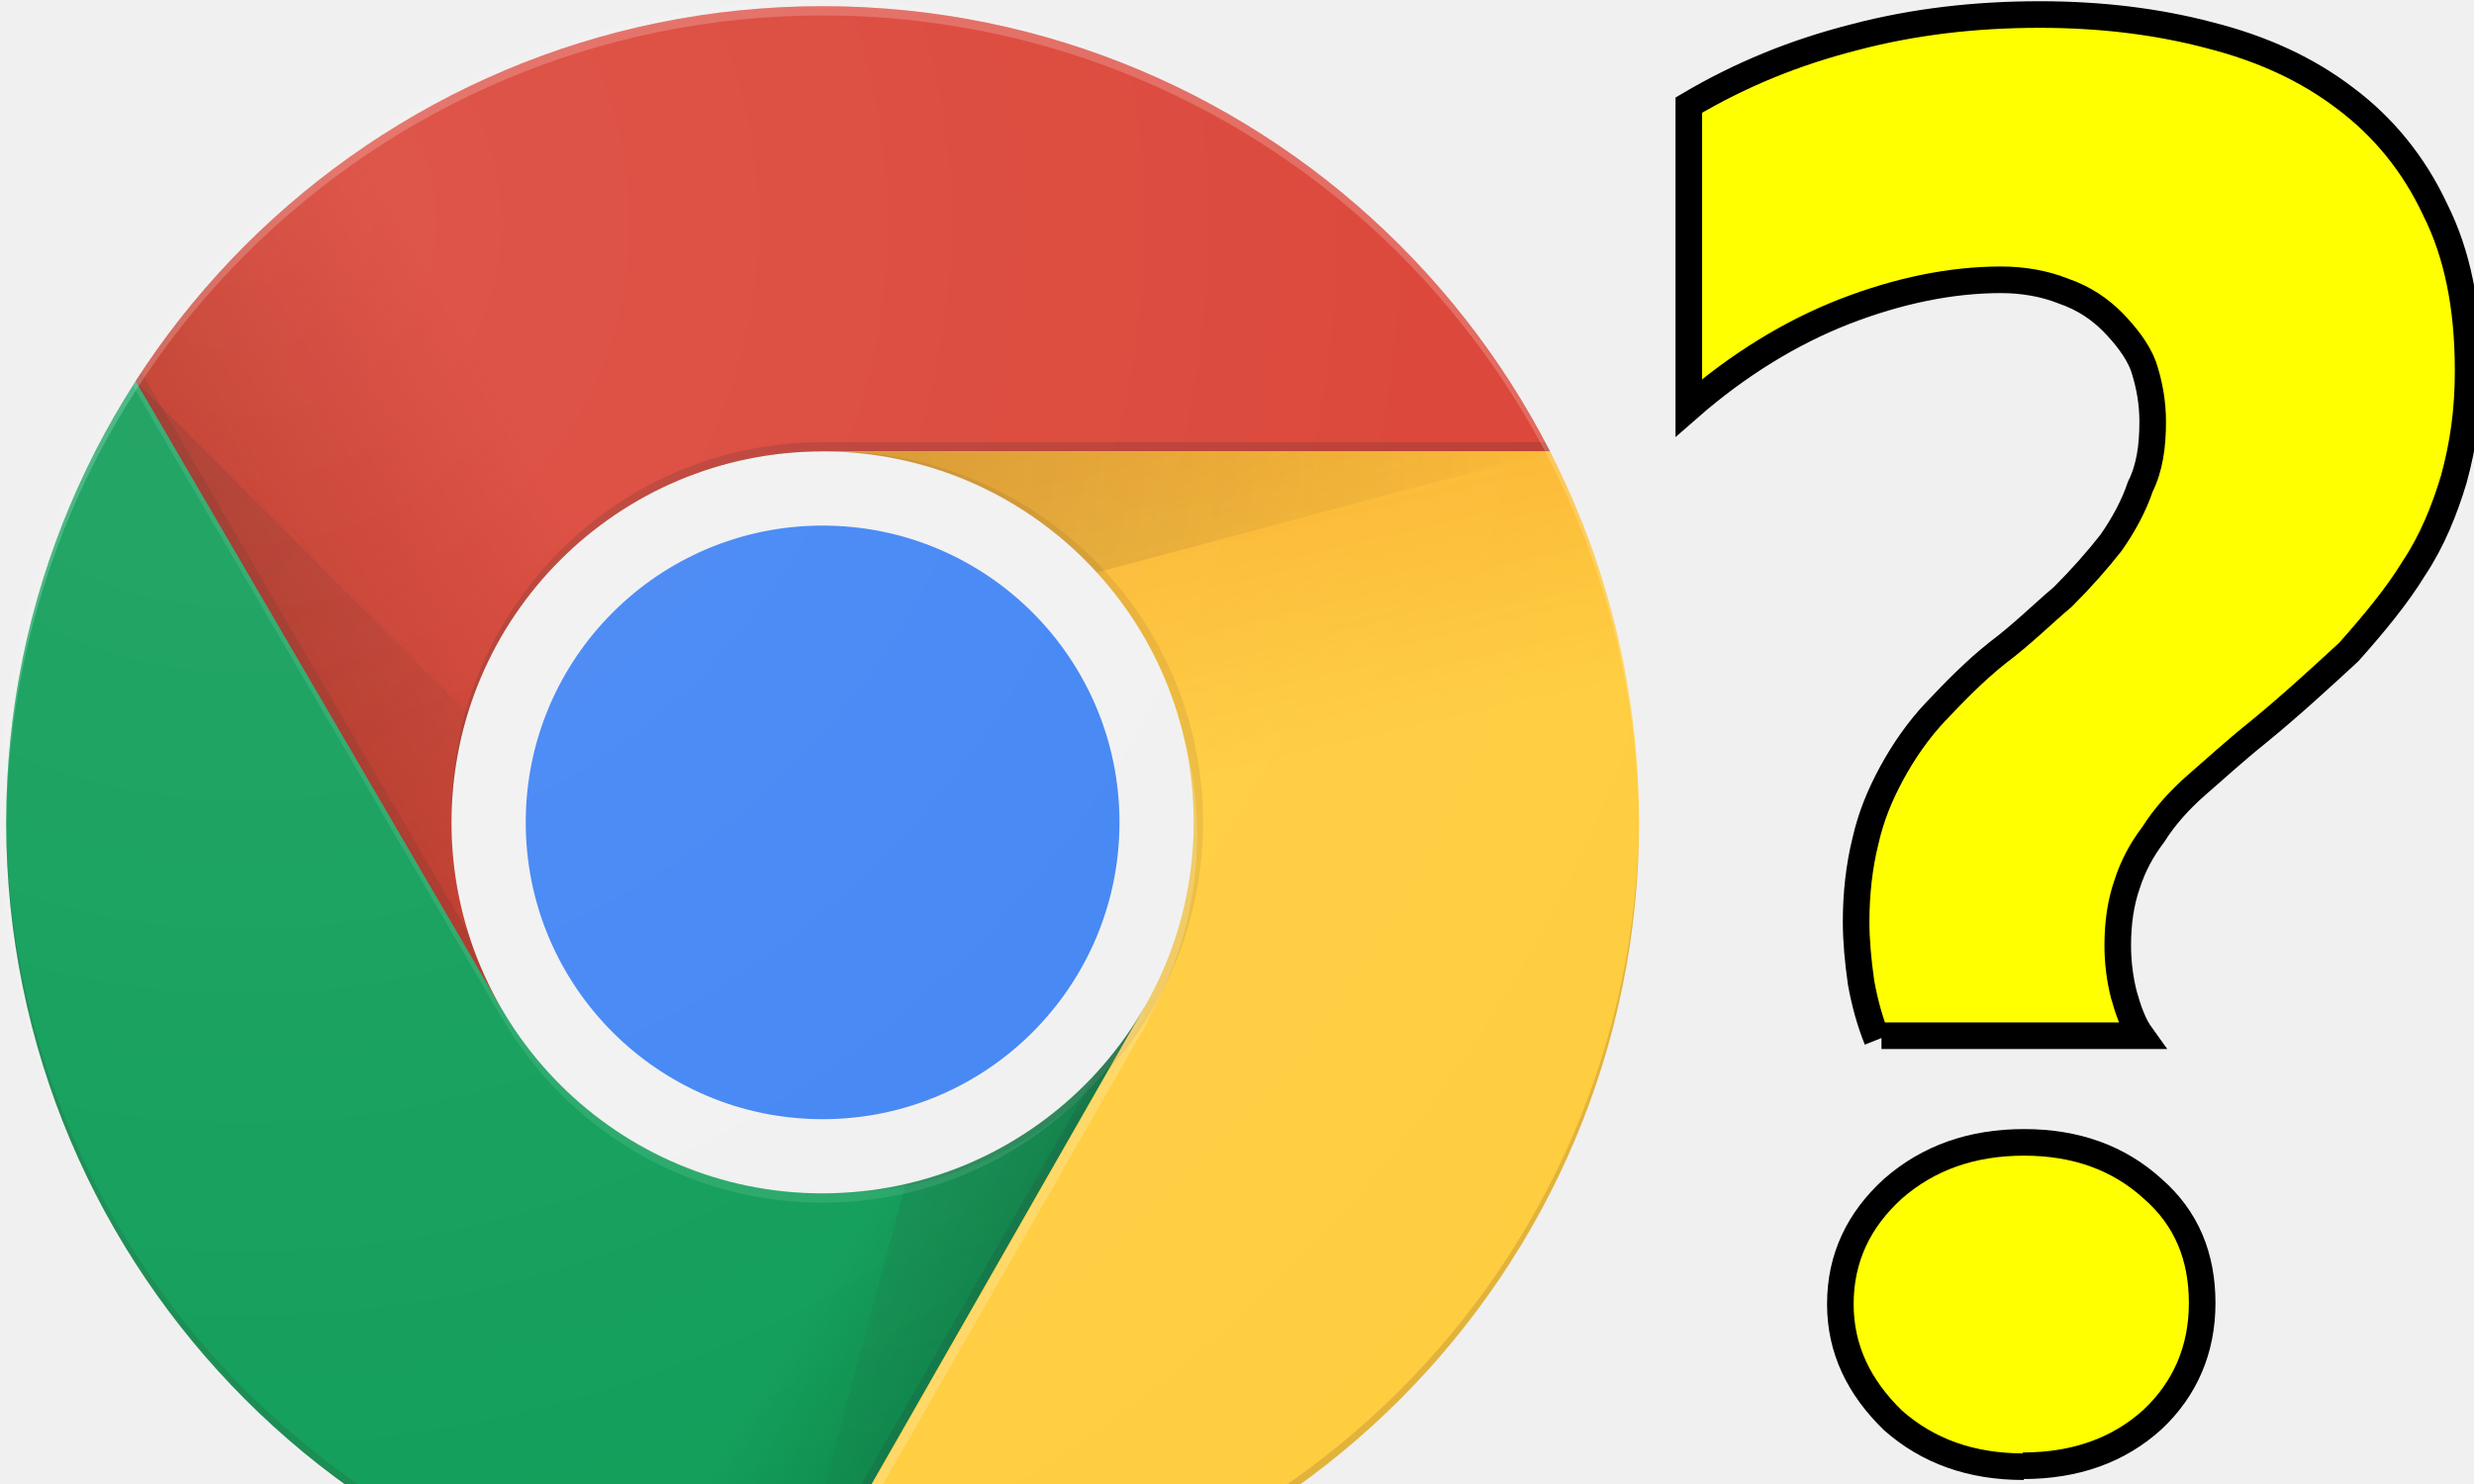
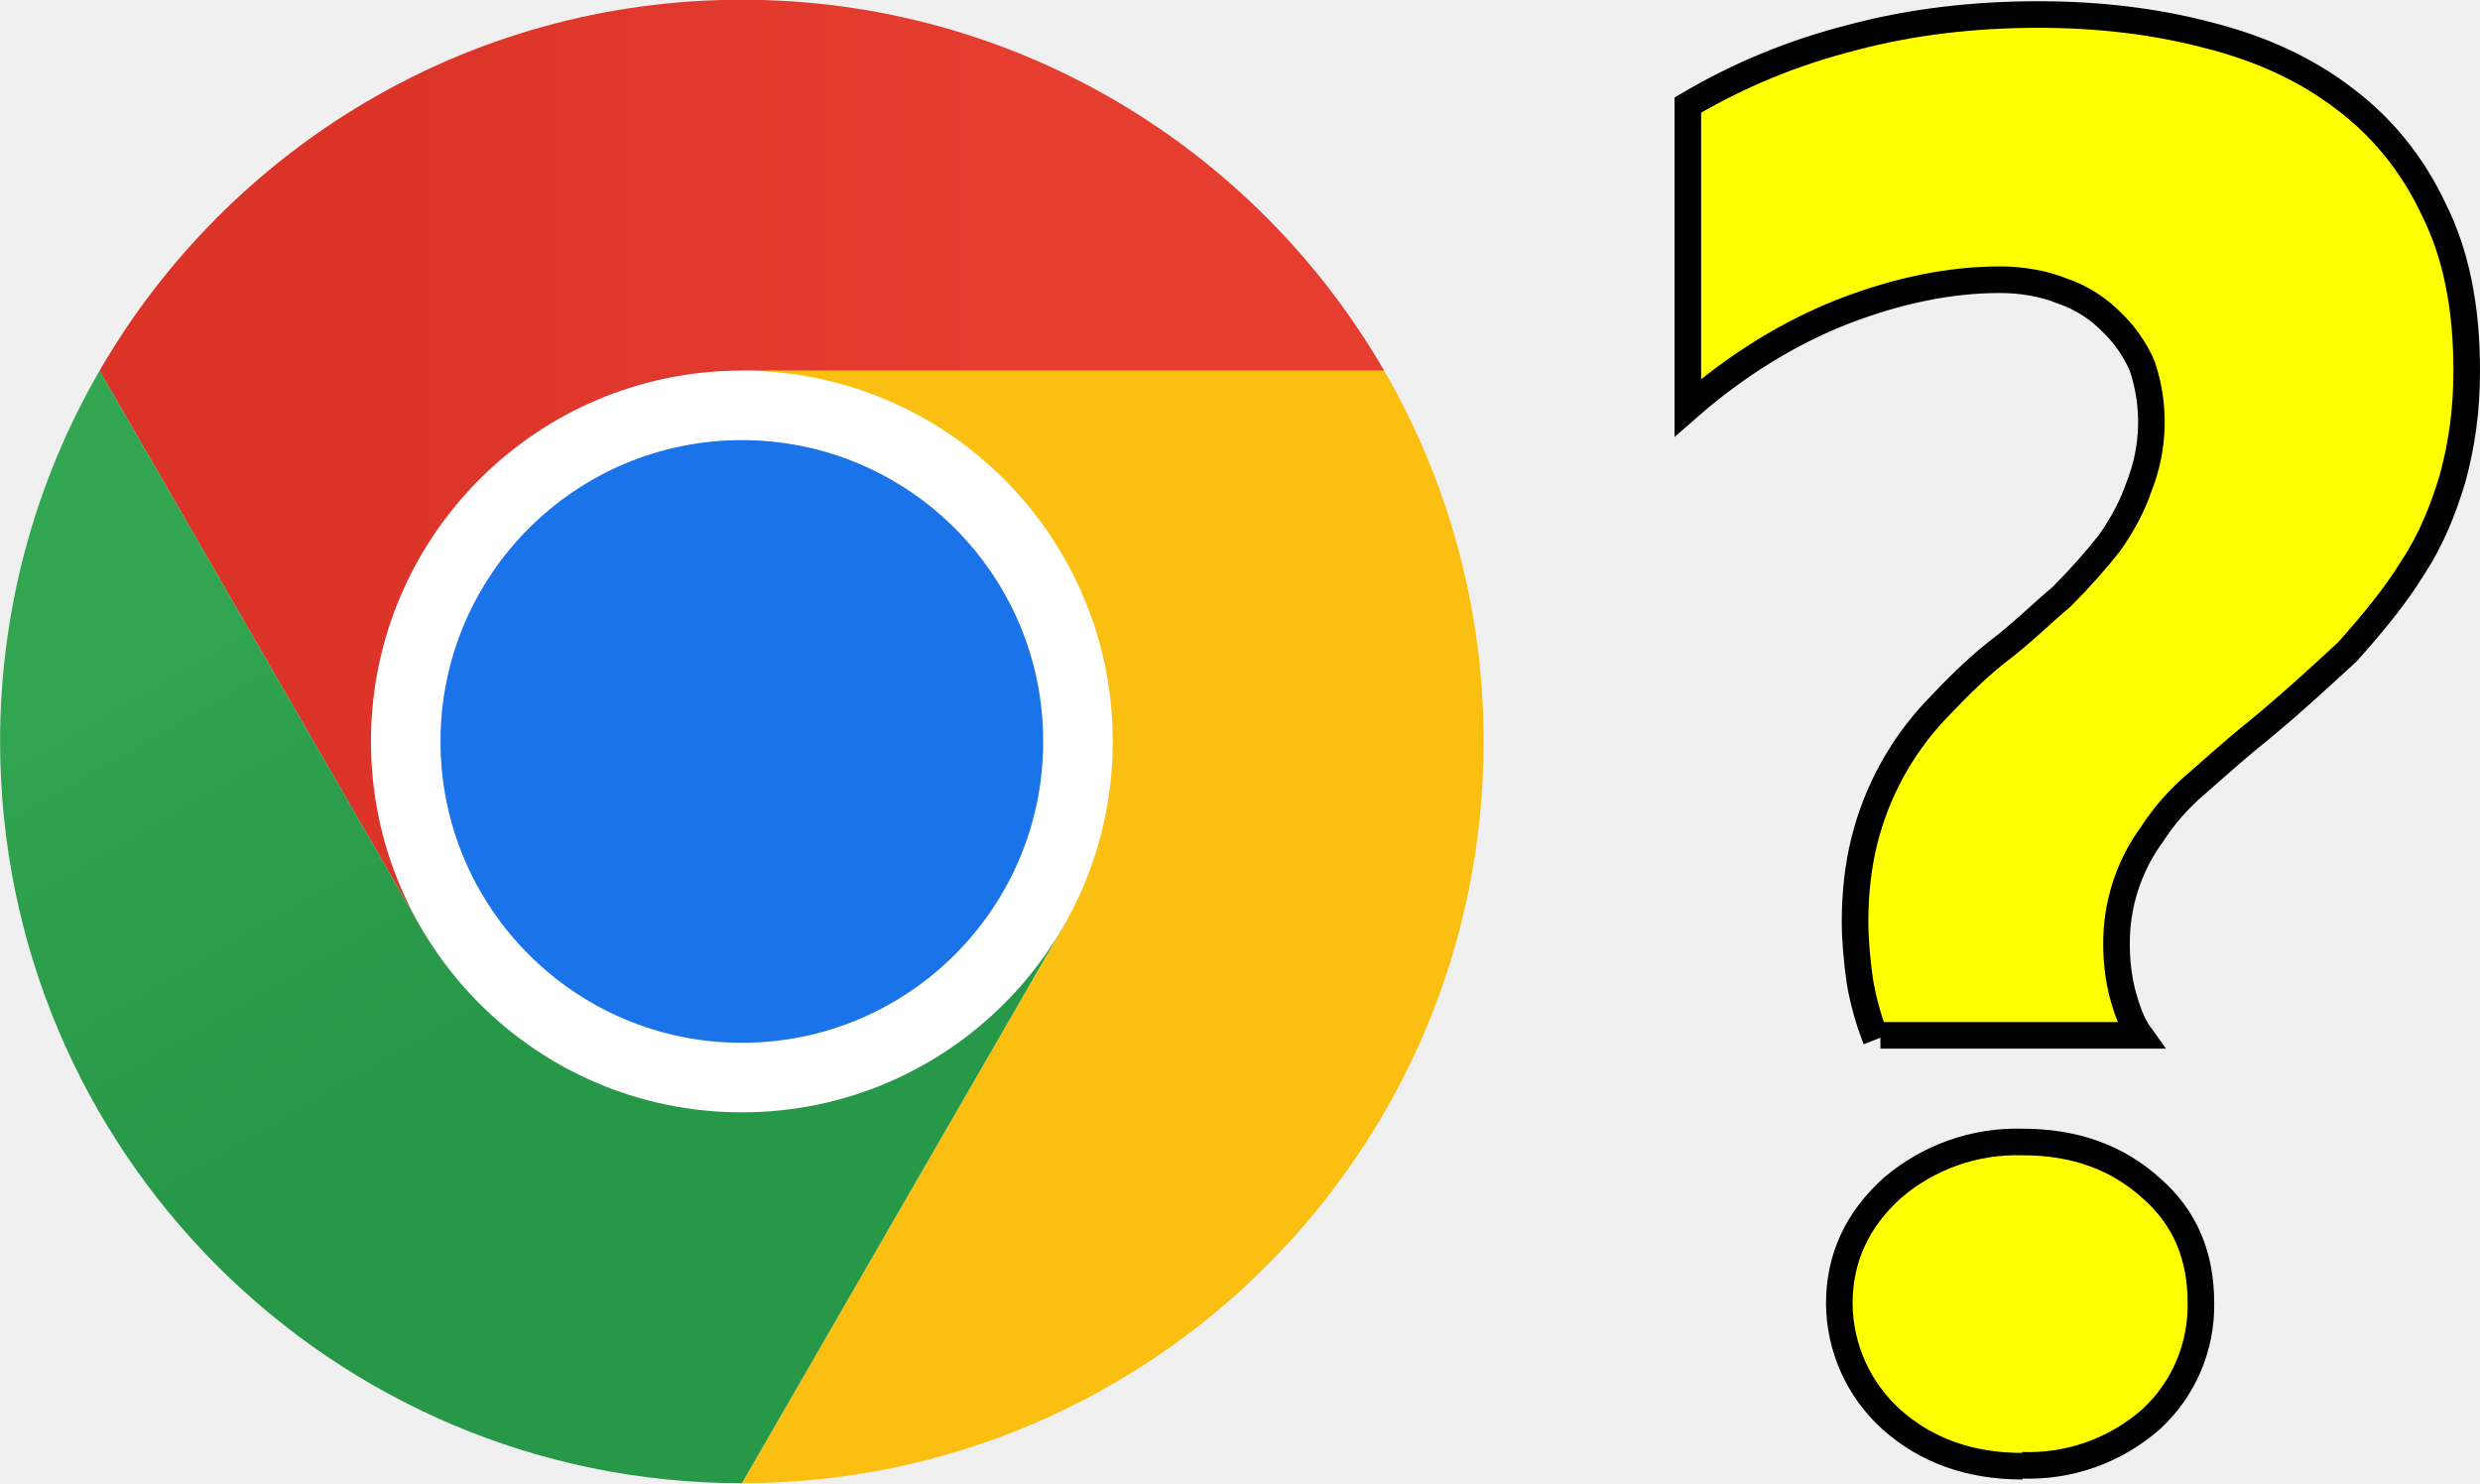
- <svg xmlns="http://www.w3.org/2000/svg" xmlns:xlink="http://www.w3.org/1999/xlink" width="80" height="48" viewBox="1 1 80 48">
+ <svg xmlns="http://www.w3.org/2000/svg" width="80.24" height="48" viewBox="1 1 80.24 48">
  <defs>
+     <linearGradient id="c" x2="1" gradientTransform="translate(-93.12 -67.3) scale(231.627)" gradientUnits="userSpaceOnUse">
+       <stop offset="0" stop-color="#db3328" />
+       <stop offset="1" stop-color="#e53d30" />
+     </linearGradient>
+     <linearGradient id="e" x2="1" gradientTransform="rotate(60 -6.85 -119.22) scale(189.8653)" gradientUnits="userSpaceOnUse">
+       <stop offset="0" stop-color="#32a651" />
+       <stop offset="1" stop-color="#279847" />
+     </linearGradient>
+     <clipPath id="a">
+       <path d="M8.57 96Z" />
+     </clipPath>
+     <clipPath id="b">
+       <path d="M8.57 96Z" />
+     </clipPath>
    <circle id="d" cx="96" cy="96" r="88" />
-     <linearGradient id="r" x1="110.87" x2="52.54" y1="164.5" y2="130.33" xlink:href="#a" gradientUnits="userSpaceOnUse" />
-     <linearGradient id="n" x1="29.34" x2="81.84" y1="75.02" y2="44.35" xlink:href="#b" gradientUnits="userSpaceOnUse" />
-     <linearGradient id="k" x1="121.86" x2="136.55" y1="49.8" y2="114.13" xlink:href="#c" gradientUnits="userSpaceOnUse" />
-     <linearGradient id="j" x1="121.86" x2="136.55" y1="49.8" y2="114.13" xlink:href="#c" gradientUnits="userSpaceOnUse" />
-     <linearGradient id="g" x1="110.87" x2="52.54" y1="164.5" y2="130.33" xlink:href="#a" gradientUnits="userSpaceOnUse" />
-     <linearGradient id="f" x1="29.34" x2="81.84" y1="75.02" y2="44.35" xlink:href="#b" gradientUnits="userSpaceOnUse" />
  </defs>
-   <clipPath id="e">
-     <use width="176" height="176" xlink:href="#d" overflow="visible" />
-   </clipPath>
-   <g transform="matrix(.3 0 0 .3 -1.2 -1.2)" clip-path="url(#e)">
-     <path fill="#db4437" d="M21.97 8v108h39.4L96 56h88V8z" />
-     <linearGradient id="b" x1="29.34" x2="81.84" y1="75.02" y2="44.35" gradientUnits="userSpaceOnUse">
-       <stop offset="0" stop-color="#a52714" stop-opacity=".6" />
-       <stop offset=".66" stop-color="#a52714" stop-opacity="0" />
-     </linearGradient>
-     <path fill="url(#f)" d="M21.97 8v108h39.4L96 56h88V8z" />
+   <path fill="#ff0" stroke="#000" stroke-width=".86" d="M61.7 34.63a9.38 9.38 0 0 1-.52-1.85c-.1-.7-.16-1.36-.16-1.97 0-.9.1-1.8.3-2.6a9.51 9.51 0 0 1 2.28-4.2c.57-.6 1.24-1.3 2-1.9.8-.6 1.5-1.3 2.1-1.8.6-.6 1.13-1.2 1.56-1.75.42-.6.74-1.2.95-1.82a5.66 5.66 0 0 0 .1-3.9 4.4 4.4 0 0 0-1-1.43c-.4-.4-.9-.76-1.6-1-.6-.24-1.3-.36-2-.36-1.6 0-3.3.34-5.1 1.04-1.7.67-3.4 1.7-5 3.1V4.4c1.66-.98 3.4-1.7 5.37-2.2 1.9-.5 3.9-.73 5.97-.73 1.97 0 3.8.22 5.5.67 1.7.43 3.16 1.1 4.4 2.05 1.2.9 2.2 2.1 2.9 3.6.7 1.4 1.06 3.1 1.06 5.2 0 1.3-.16 2.4-.46 3.5-.3 1-.7 2-1.3 2.9-.55.9-1.3 1.8-2.1 2.7-.87.8-1.84 1.7-2.94 2.6-.75.6-1.4 1.2-1.98 1.7a7.41 7.41 0 0 0-1.4 1.6 5.95 5.95 0 0 0-1.15 3.59c0 .5.06 1.06.2 1.6.14.5.3.96.56 1.32h-8.4m4.6 13.94c-1.7 0-3.1-.5-4.23-1.5a5.1 5.1 0 0 1-1.7-3.76c0-1.5.6-2.73 1.7-3.73a6.2 6.2 0 0 1 4.24-1.5c1.68 0 3.06.5 4.16 1.5 1.1.96 1.6 2.2 1.6 3.7a5 5 0 0 1-1.6 3.76 6 6 0 0 1-4.2 1.5" font-family="Gisha" font-size="41.88" font-weight="bold" letter-spacing="0" overflow="visible" style="line-height:125%;-inkscape-font-specification:'Gisha Bold'" word-spacing="0" />
+   <g style="stroke-width:10.666">
+     <g style="stroke-width:10.666">
+       <g clip-path="url(#a)" opacity=".5" style="stroke-width:113.771" transform="matrix(.37499 0 0 -.37499 1 49)">
+         <g style="stroke-width:10.666">
+           <path fill="#d663ff" d="M0 0Z" style="stroke-width:113.771" transform="translate(8.58 96)" />
+         </g>
+       </g>
+       <g clip-path="url(#b)" opacity=".5" style="stroke-width:113.771" transform="matrix(.37499 0 0 -.37499 1 49)">
+         <g style="stroke-width:10.666">
+           <path fill="#9963ff" d="M0 0Z" style="stroke-width:113.771" transform="translate(8.58 96)" />
+         </g>
+       </g>
+     </g>
+     <path fill="#fbbf12" d="m51.77 28.7 110.85 64-110.85 192c141.38 0 255.99-114.61 255.99-256 0-46.64-12.54-90.33-34.33-128H51.76Z" style="stroke-width:40.313" transform="translate(20.15 22.3) scale(.09375)" />
+     <path fill="url(#a)" d="M51.77-227.29c-94.76 0-177.42 51.52-221.68 128.03L-59.1 92.71l110.86-64v-128h221.66c-44.27-76.5-126.93-128-221.66-128Z" style="fill:url(#c);stroke-width:40.313" transform="translate(20.15 22.3) scale(.09375)" />
+     <path fill="url(#d)" d="M-204.23 28.7c0 141.39 114.61 256 256 256l110.85-192-110.85-64-110.86 64L-169.9-99.26A254.7 254.7 0 0 0-204.23 28.7" style="fill:url(#e);stroke-width:40.313" transform="translate(20.15 22.3) scale(.09375)" />
+     <path fill="#fff" d="M179.76 28.7c0 70.7-57.3 128-128 128-70.69 0-128-57.3-128-128 0-70.68 57.31-128 128-128 70.7 0 128 57.32 128 128" style="stroke-width:40.313" transform="translate(20.15 22.3) scale(.09375)" />
+     <path fill="#1a73e8" d="M155.76 28.7c0 57.44-46.56 104-104 104-57.43 0-104-46.56-104-104 0-57.43 46.57-104 104-104 57.44 0 104 46.57 104 104" style="stroke-width:40.313" transform="translate(20.15 22.3) scale(.09375)" />
  </g>
-   <path fill="#3e2723" fill-opacity=".15" d="M62.3 115.65l-39.8-68.3-.58 1 39.54 67.8z" transform="matrix(.3 0 0 .3 -1.2 -1.2)" clip-path="url(#e)" />
-   <g transform="matrix(.3 0 0 .3 -1.2 -1.2)" clip-path="url(#e)">
-     <path fill="#0f9d58" d="M8 184h83.77l38.88-38.88V116h-69.3L8 24.48z" />
-     <linearGradient id="a" x1="110.87" x2="52.54" y1="164.5" y2="130.33" gradientUnits="userSpaceOnUse">
-       <stop offset="0" stop-color="#055524" stop-opacity=".4" />
-       <stop offset=".33" stop-color="#055524" stop-opacity="0" />
-     </linearGradient>
-     <path fill="url(#g)" d="M8 184h83.77l38.88-38.88V116h-69.3L8 24.48z" />
-   </g>
-   <path fill="#263238" fill-opacity=".15" d="M129.84 117.33l-.83-.48L90.7 184h1.15l38.1-66.64z" transform="matrix(.3 0 0 .3 -1.2 -1.2)" clip-path="url(#e)" />
-   <g transform="matrix(.3 0 0 .3 -1.2 -1.2)" clip-path="url(#e)">
-     <defs>
-       <path id="h" d="M8 184h83.77l38.88-38.88V116h-69.3L8 24.48z" />
-     </defs>
-     <clipPath id="i">
-       <use width="176" height="176" xlink:href="#h" overflow="visible" />
-     </clipPath>
-     <g clip-path="url(#i)">
-       <path fill="#ffcd40" d="M96 56l34.65 60-38.88 68H184V56z" />
-       <linearGradient id="c" x1="121.86" x2="136.55" y1="49.8" y2="114.13" gradientUnits="userSpaceOnUse">
-         <stop offset="0" stop-color="#ea6100" stop-opacity=".3" />
-         <stop offset=".66" stop-color="#ea6100" stop-opacity="0" />
-       </linearGradient>
-       <path fill="url(#j)" d="M96 56l34.65 60-38.88 68H184V56z" />
-     </g>
-   </g>
-   <g transform="matrix(.3 0 0 .3 -1.2 -1.2)" clip-path="url(#e)">
-     <path fill="#ffcd40" d="M96 56l34.65 60-38.88 68H184V56z" />
-     <path fill="url(#k)" d="M96 56l34.65 60-38.88 68H184V56z" />
-   </g>
-   <g transform="matrix(.3 0 0 .3 -1.2 -1.2)" clip-path="url(#e)">
-     <defs>
-       <path id="l" d="M96 56l34.65 60-38.88 68H184V56z" />
-     </defs>
-     <clipPath id="m">
-       <use width="176" height="176" xlink:href="#l" overflow="visible" />
-     </clipPath>
-     <g clip-path="url(#m)">
-       <path fill="#db4437" d="M21.97 8v108h39.4L96 56h88V8z" />
-       <path fill="url(#n)" d="M21.97 8v108h39.4L96 56h88V8z" />
-     </g>
-   </g>
-   <radialGradient id="o" cx="668.18" cy="55.95" r="84.08" gradientUnits="userSpaceOnUse" gradientTransform="translate(-576)">
-     <stop offset="0" stop-color="#3e2723" stop-opacity=".2" />
-     <stop offset="1" stop-color="#3e2723" stop-opacity="0" />
-   </radialGradient>
-   <path fill="url(#o)" d="M96 56v20.95L174.4 56z" transform="matrix(.3 0 0 .3 -1.2 -1.2)" clip-path="url(#e)" />
-   <g transform="matrix(.3 0 0 .3 -1.2 -1.2)" clip-path="url(#e)">
-     <defs>
-       <path id="p" d="M21.97 8v40.34L61.37 116 96 56h88V8z" />
-     </defs>
-     <clipPath id="q">
-       <use width="176" height="176" xlink:href="#p" overflow="visible" />
-     </clipPath>
-     <g clip-path="url(#q)">
-       <path fill="#0f9d58" d="M8 184h83.77l38.88-38.88V116h-69.3L8 24.48z" />
-       <path fill="url(#r)" d="M8 184h83.77l38.88-38.88V116h-69.3L8 24.48z" />
-     </g>
-   </g>
-   <radialGradient id="s" cx="597.88" cy="48.52" r="78.04" gradientUnits="userSpaceOnUse" gradientTransform="translate(-576)">
-     <stop offset="0" stop-color="#3e2723" stop-opacity=".2" />
-     <stop offset="1" stop-color="#3e2723" stop-opacity="0" />
-   </radialGradient>
-   <path fill="url(#s)" d="M21.97 48.45l57.25 57.24L61.36 116z" transform="matrix(.3 0 0 .3 -1.2 -1.2)" clip-path="url(#e)" />
-   <radialGradient id="t" cx="671.84" cy="96.14" r="87.87" gradientUnits="userSpaceOnUse" gradientTransform="translate(-576)">
-     <stop offset="0" stop-color="#263238" stop-opacity=".2" />
-     <stop offset="1" stop-color="#263238" stop-opacity="0" />
-   </radialGradient>
-   <path fill="url(#t)" d="M91.83 183.9l20.96-78.2 17.8 10.3z" transform="matrix(.3 0 0 .3 -1.2 -1.2)" clip-path="url(#e)" />
-   <g transform="matrix(.3 0 0 .3 -1.2 -1.2)" clip-path="url(#e)">
-     <circle cx="96" cy="96" r="40" fill="#f1f1f1" />
-     <circle cx="96" cy="96" r="32" fill="#4285f4" />
-   </g>
-   <g transform="matrix(.3 0 0 .3 -1.2 -1.2)" clip-path="url(#e)">
-     <path fill="#3e2723" fill-opacity=".2" d="M96 55c-22.1 0-40 17.9-40 40v1c0-22.1 17.9-40 40-40h88v-1H96z" />
-     <path fill="#fff" fill-opacity=".1" d="M130.6 116c-6.92 11.94-19.8 20-34.6 20s-27.7-8.06-34.6-20h-.05L8 24.48v1L61.36 117h.04c6.92 11.94 19.8 20 34.6 20s27.7-8.05 34.6-20h.06v-1h-.06z" />
-     <path fill="#3e2723" d="M97 56c-.17 0-.33.02-.5.03C118.36 56.3 136 74.08 136 96c0 21.92-17.64 39.7-39.5 39.97.17 0 .33.03.5.03 22.1 0 40-17.9 40-40s-17.9-40-40-40z" opacity=".1" />
-     <path fill="#fff" fill-opacity=".2" d="M131 117.33c3.4-5.88 5.37-12.68 5.37-19.96 0-4.22-.66-8.28-1.87-12.1.95 3.43 1.5 7.02 1.5 10.74 0 7.3-1.97 14.1-5.37 20l.02.1-38.88 68h1.16l38.1-66.6H131z" />
-   </g>
-   <g transform="matrix(.3 0 0 .3 -1.2 -1.2)" clip-path="url(#e)">
-     <path fill="#fff" fill-opacity=".2" d="M96 9c48.43 0 87.72 39.13 88 87.5V96c0-48.6-39.4-88-88-88S8 47.4 8 96v.5C8.3 48.13 47.58 9 96 9z" />
-     <path fill="#3e2723" fill-opacity=".15" d="M96 183c48.43 0 87.72-39.13 88-87.5v.5c0 48.6-39.4 88-88 88S8 144.6 8 96v-.5c.3 48.37 39.58 87.5 88 87.5z" />
-   </g>
-   <radialGradient id="u" cx="34.29" cy="32.01" r="176.75" gradientUnits="userSpaceOnUse" gradientTransform="translate(-7 -7)">
-     <stop offset="0" stop-color="#fff" stop-opacity=".1" />
-     <stop offset="1" stop-color="#fff" stop-opacity="0" />
-   </radialGradient>
-   <circle cx="89" cy="89" r="88" fill="url(#u)" transform="matrix(.3 0 0 .3 .7 .7)" />
-   <path fill="#ff0" stroke="#000" stroke-width=".86" d="M61.7 34.63c-.22-.55-.4-1.17-.52-1.85-.1-.7-.16-1.36-.16-1.97 0-.9.1-1.8.3-2.6.18-.8.47-1.5.85-2.2.38-.7.86-1.4 1.43-2 .57-.6 1.24-1.3 2-1.9.8-.6 1.5-1.3 2.1-1.8.6-.6 1.13-1.2 1.56-1.75.42-.6.74-1.2.95-1.82.3-.6.4-1.3.4-2.1 0-.6-.1-1.2-.3-1.8-.2-.53-.6-1.02-1-1.43-.4-.4-.9-.76-1.6-1-.6-.24-1.3-.36-2-.36-1.6 0-3.3.34-5.1 1.04-1.7.67-3.4 1.7-5 3.1V4.4c1.66-.98 3.4-1.7 5.37-2.2 1.9-.5 3.9-.73 5.97-.73 1.97 0 3.8.22 5.5.67 1.7.43 3.16 1.1 4.4 2.05 1.2.9 2.2 2.1 2.9 3.6.7 1.4 1.06 3.1 1.06 5.2 0 1.3-.16 2.4-.46 3.5-.3 1-.7 2-1.3 2.9-.55.9-1.3 1.8-2.1 2.7-.87.8-1.84 1.7-2.94 2.6-.75.6-1.4 1.2-1.98 1.7-.57.5-1.04 1.03-1.4 1.6-.38.5-.66 1.02-.85 1.62-.2.57-.3 1.23-.3 1.97 0 .5.06 1.06.2 1.6.14.5.3.96.56 1.32h-8.4m4.6 13.94c-1.7 0-3.1-.5-4.23-1.5-1.1-1.07-1.7-2.3-1.7-3.76 0-1.5.6-2.73 1.7-3.73 1.14-1 2.55-1.5 4.24-1.5 1.68 0 3.06.5 4.16 1.5 1.1.96 1.6 2.2 1.6 3.7s-.55 2.77-1.6 3.76c-1.1 1-2.5 1.5-4.2 1.5" style="line-height:125%;-inkscape-font-specification:Gisha Bold" font-size="41.88" font-weight="bold" letter-spacing="0" word-spacing="0" overflow="visible" font-family="Gisha" />
</svg>
